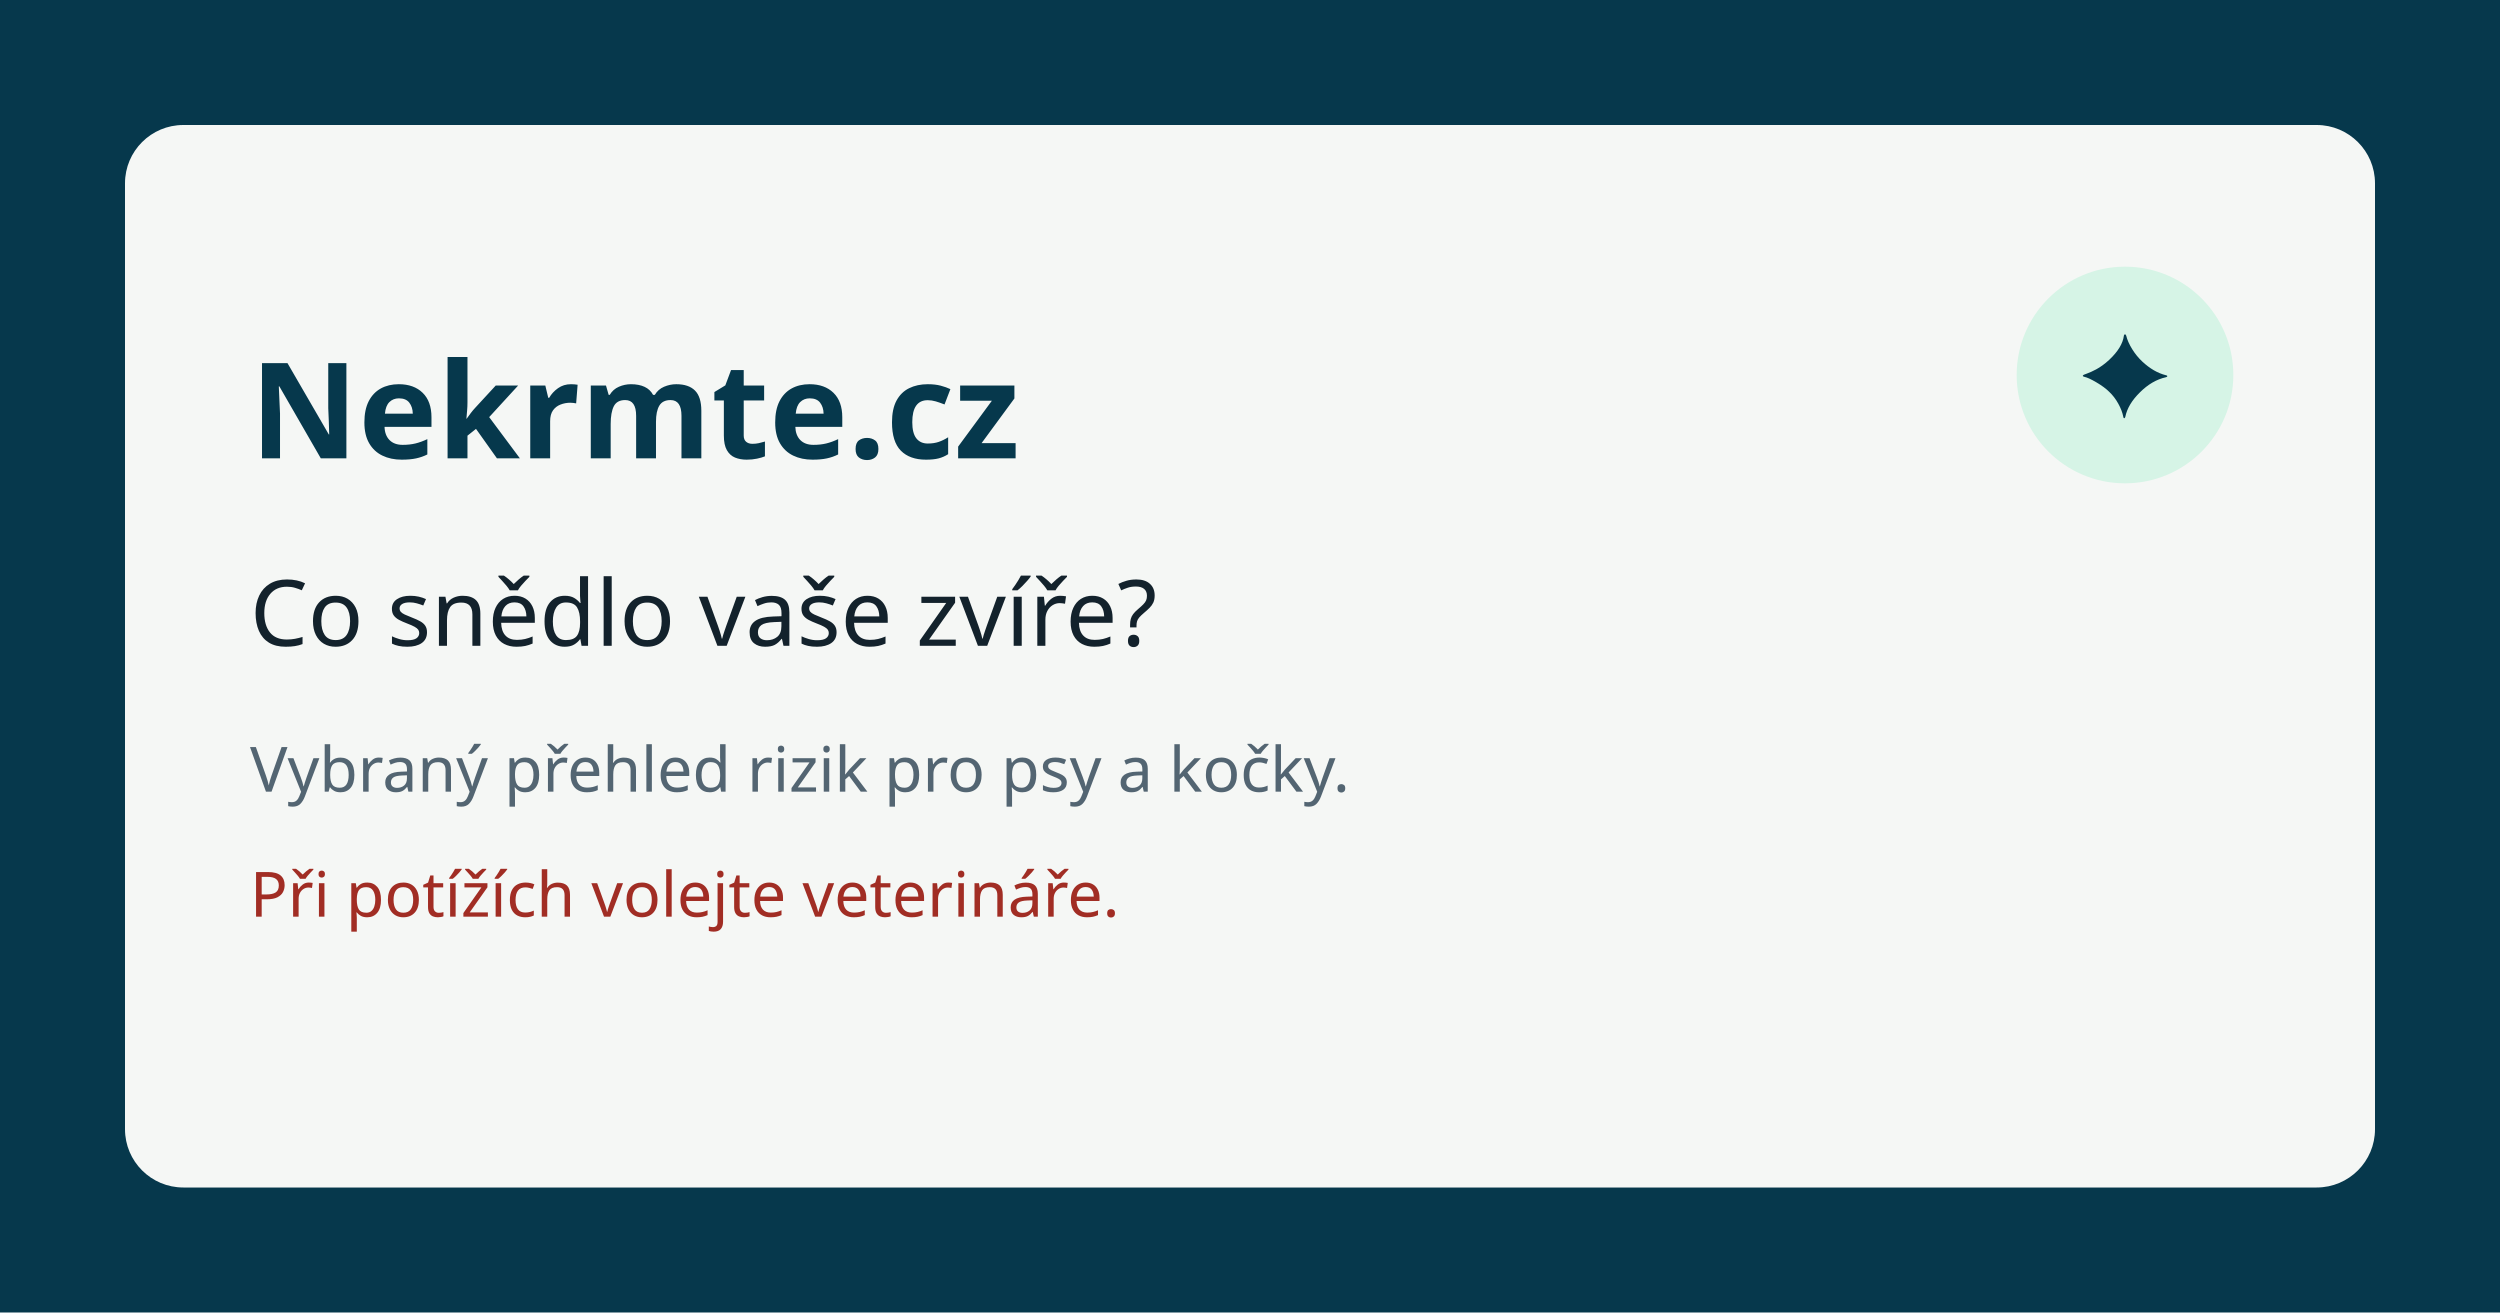
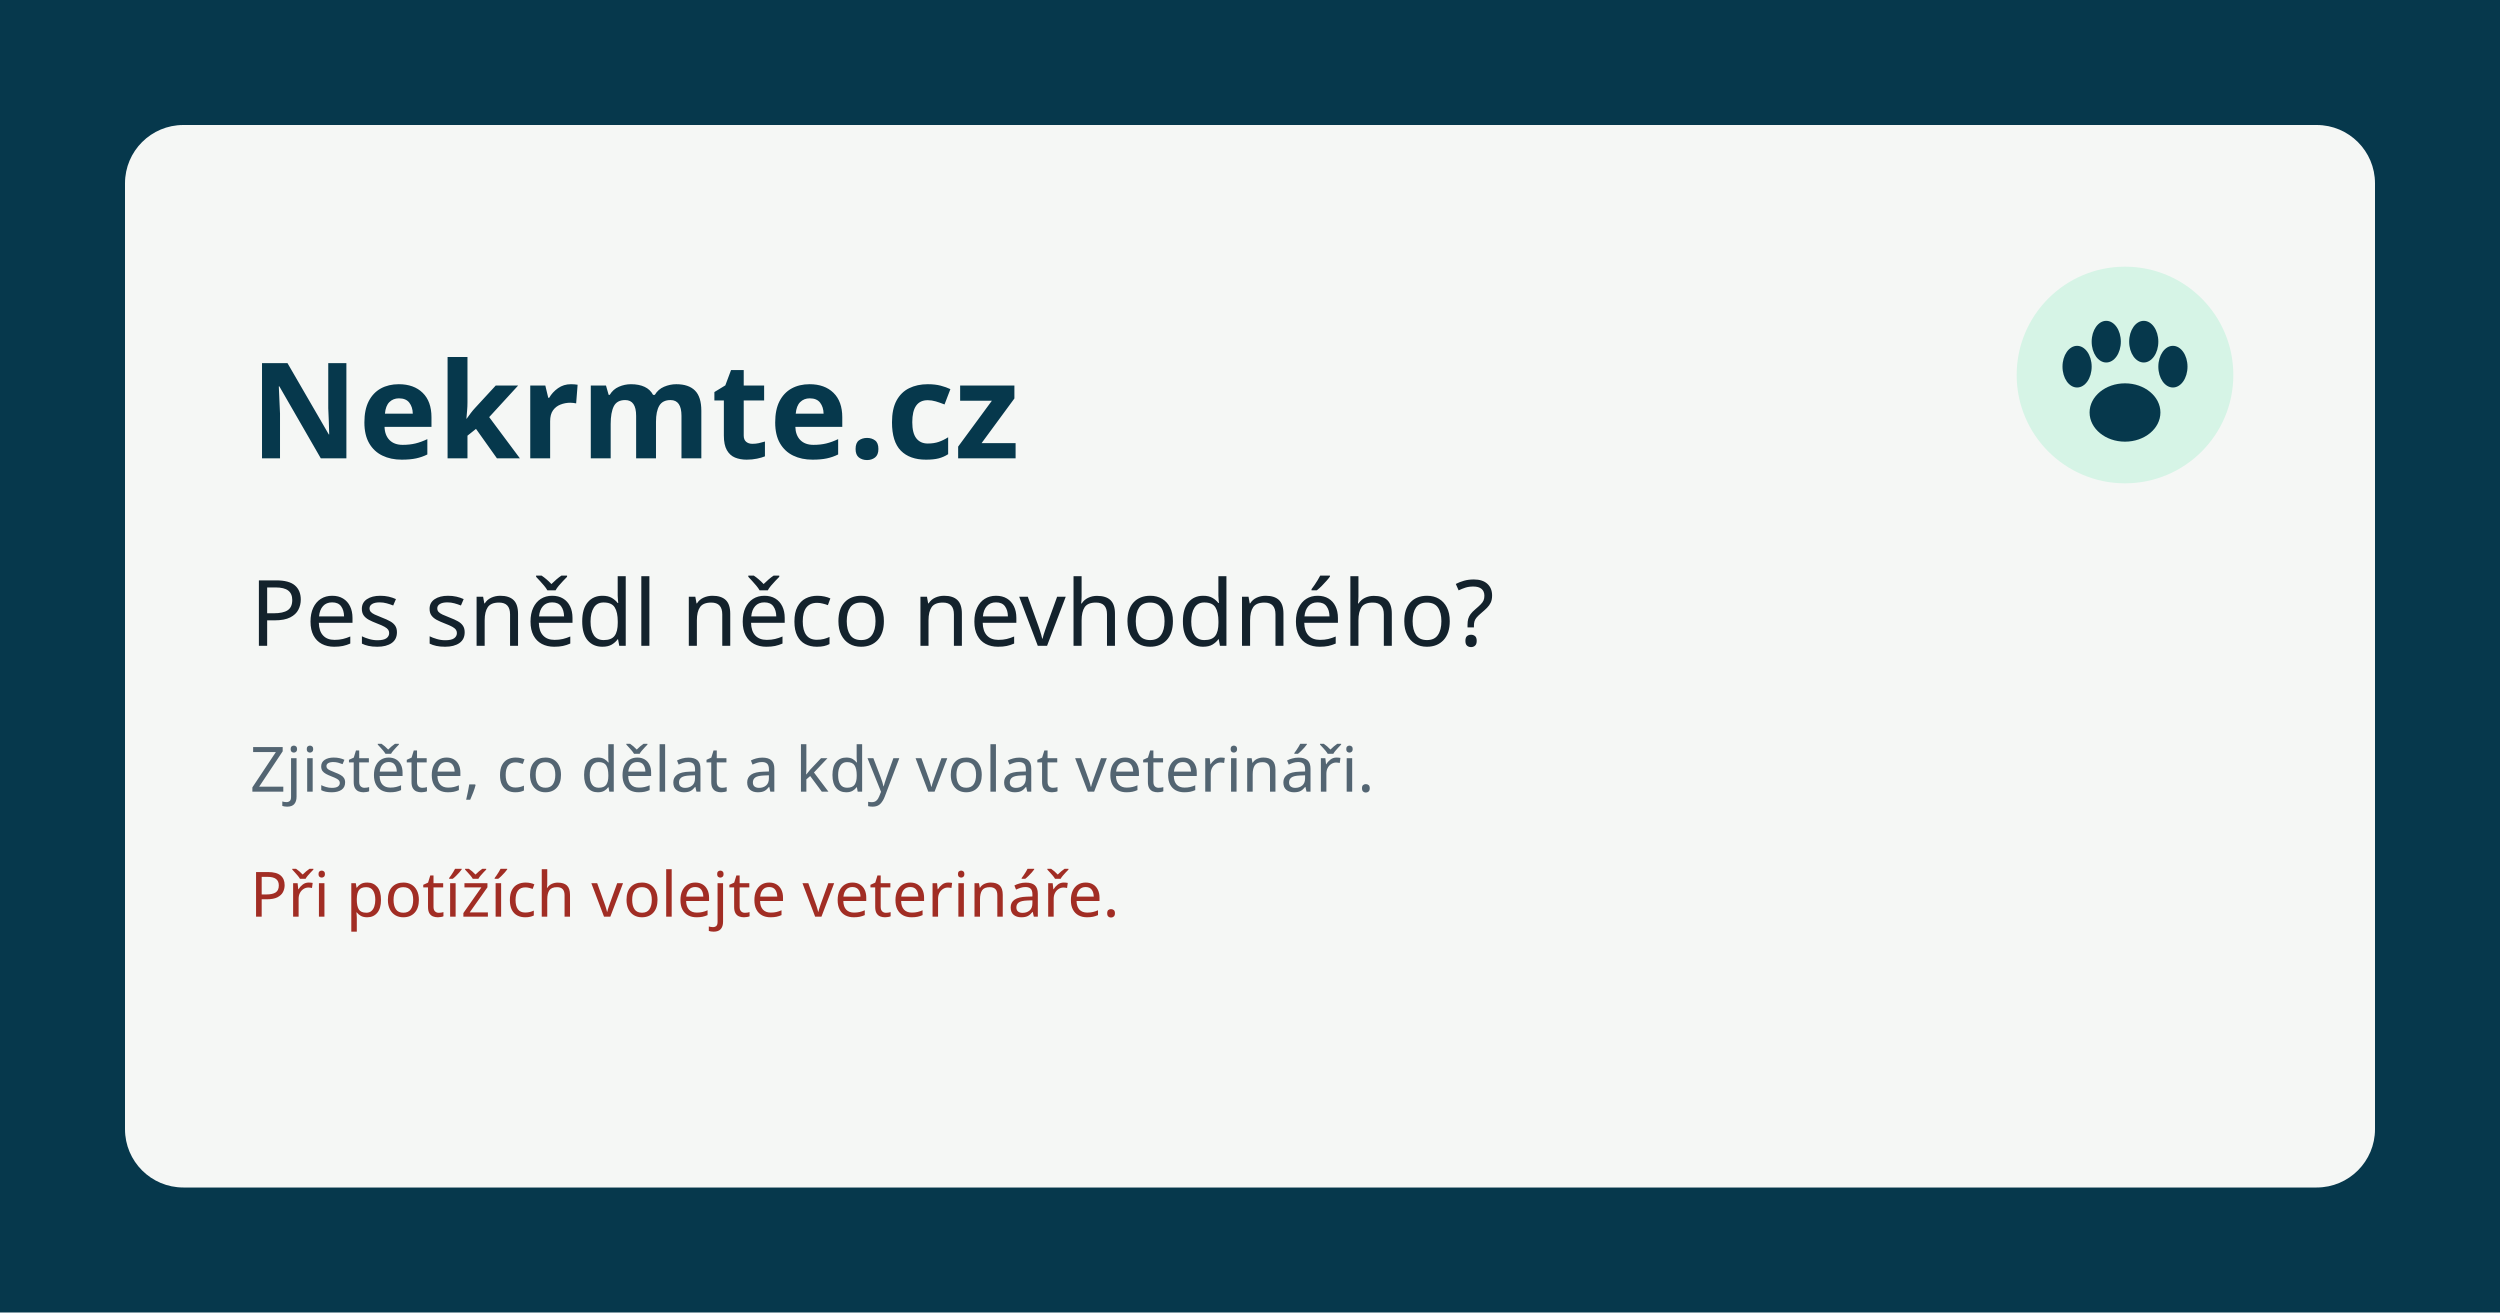
- <svg xmlns="http://www.w3.org/2000/svg" width="1200" height="630" viewBox="0 0 1200 630" role="img" aria-label="Nekrmte.cz – když zvíře snědlo něco nevhodného">
+ <svg xmlns="http://www.w3.org/2000/svg" width="1200" height="630" viewBox="0 0 1200 630" role="img" aria-label="Nekrmte.cz – co dělat, když pes snědl něco nevhodného">
  <rect width="1200" height="630" fill="#06384c" />
  <rect x="60" y="60" width="1080" height="510" rx="28" fill="#f5f7f5" />
  <text x="120" y="220" font-family="system-ui, sans-serif" font-size="64" font-weight="800" fill="#06384c">Nekrmte.cz</text>
-   <text x="120" y="310" font-family="system-ui, sans-serif" font-size="44" fill="#13222c">Co snědlo vaše zvíře?</text>
-   <text x="120" y="380" font-family="system-ui, sans-serif" font-size="30" fill="#536572">Vybraný přehled rizik pro psy a kočky.</text>
+   <text x="120" y="310" font-family="system-ui, sans-serif" font-size="44" fill="#13222c">Pes snědl něco nevhodného?</text>
+   <text x="120" y="380" font-family="system-ui, sans-serif" font-size="30" fill="#536572">Zjistěte, co dělat a kdy volat veterináři.</text>
  <text x="120" y="440" font-family="system-ui, sans-serif" font-size="30" fill="#a12d24">Při potížích volejte veterináře.</text>
  <circle cx="1020" cy="180" r="52" fill="#d6f4e6" />
-   <text x="1020" y="200" text-anchor="middle" font-size="56" fill="#06384c">✦</text>
+   <g fill="#06384c">
+     <ellipse cx="1020" cy="198" rx="17" ry="14" />
+     <ellipse cx="997" cy="176" rx="7" ry="10" />
+     <ellipse cx="1011" cy="164" rx="7" ry="10" />
+     <ellipse cx="1029" cy="164" rx="7" ry="10" />
+     <ellipse cx="1043" cy="176" rx="7" ry="10" />
+   </g>
</svg>
